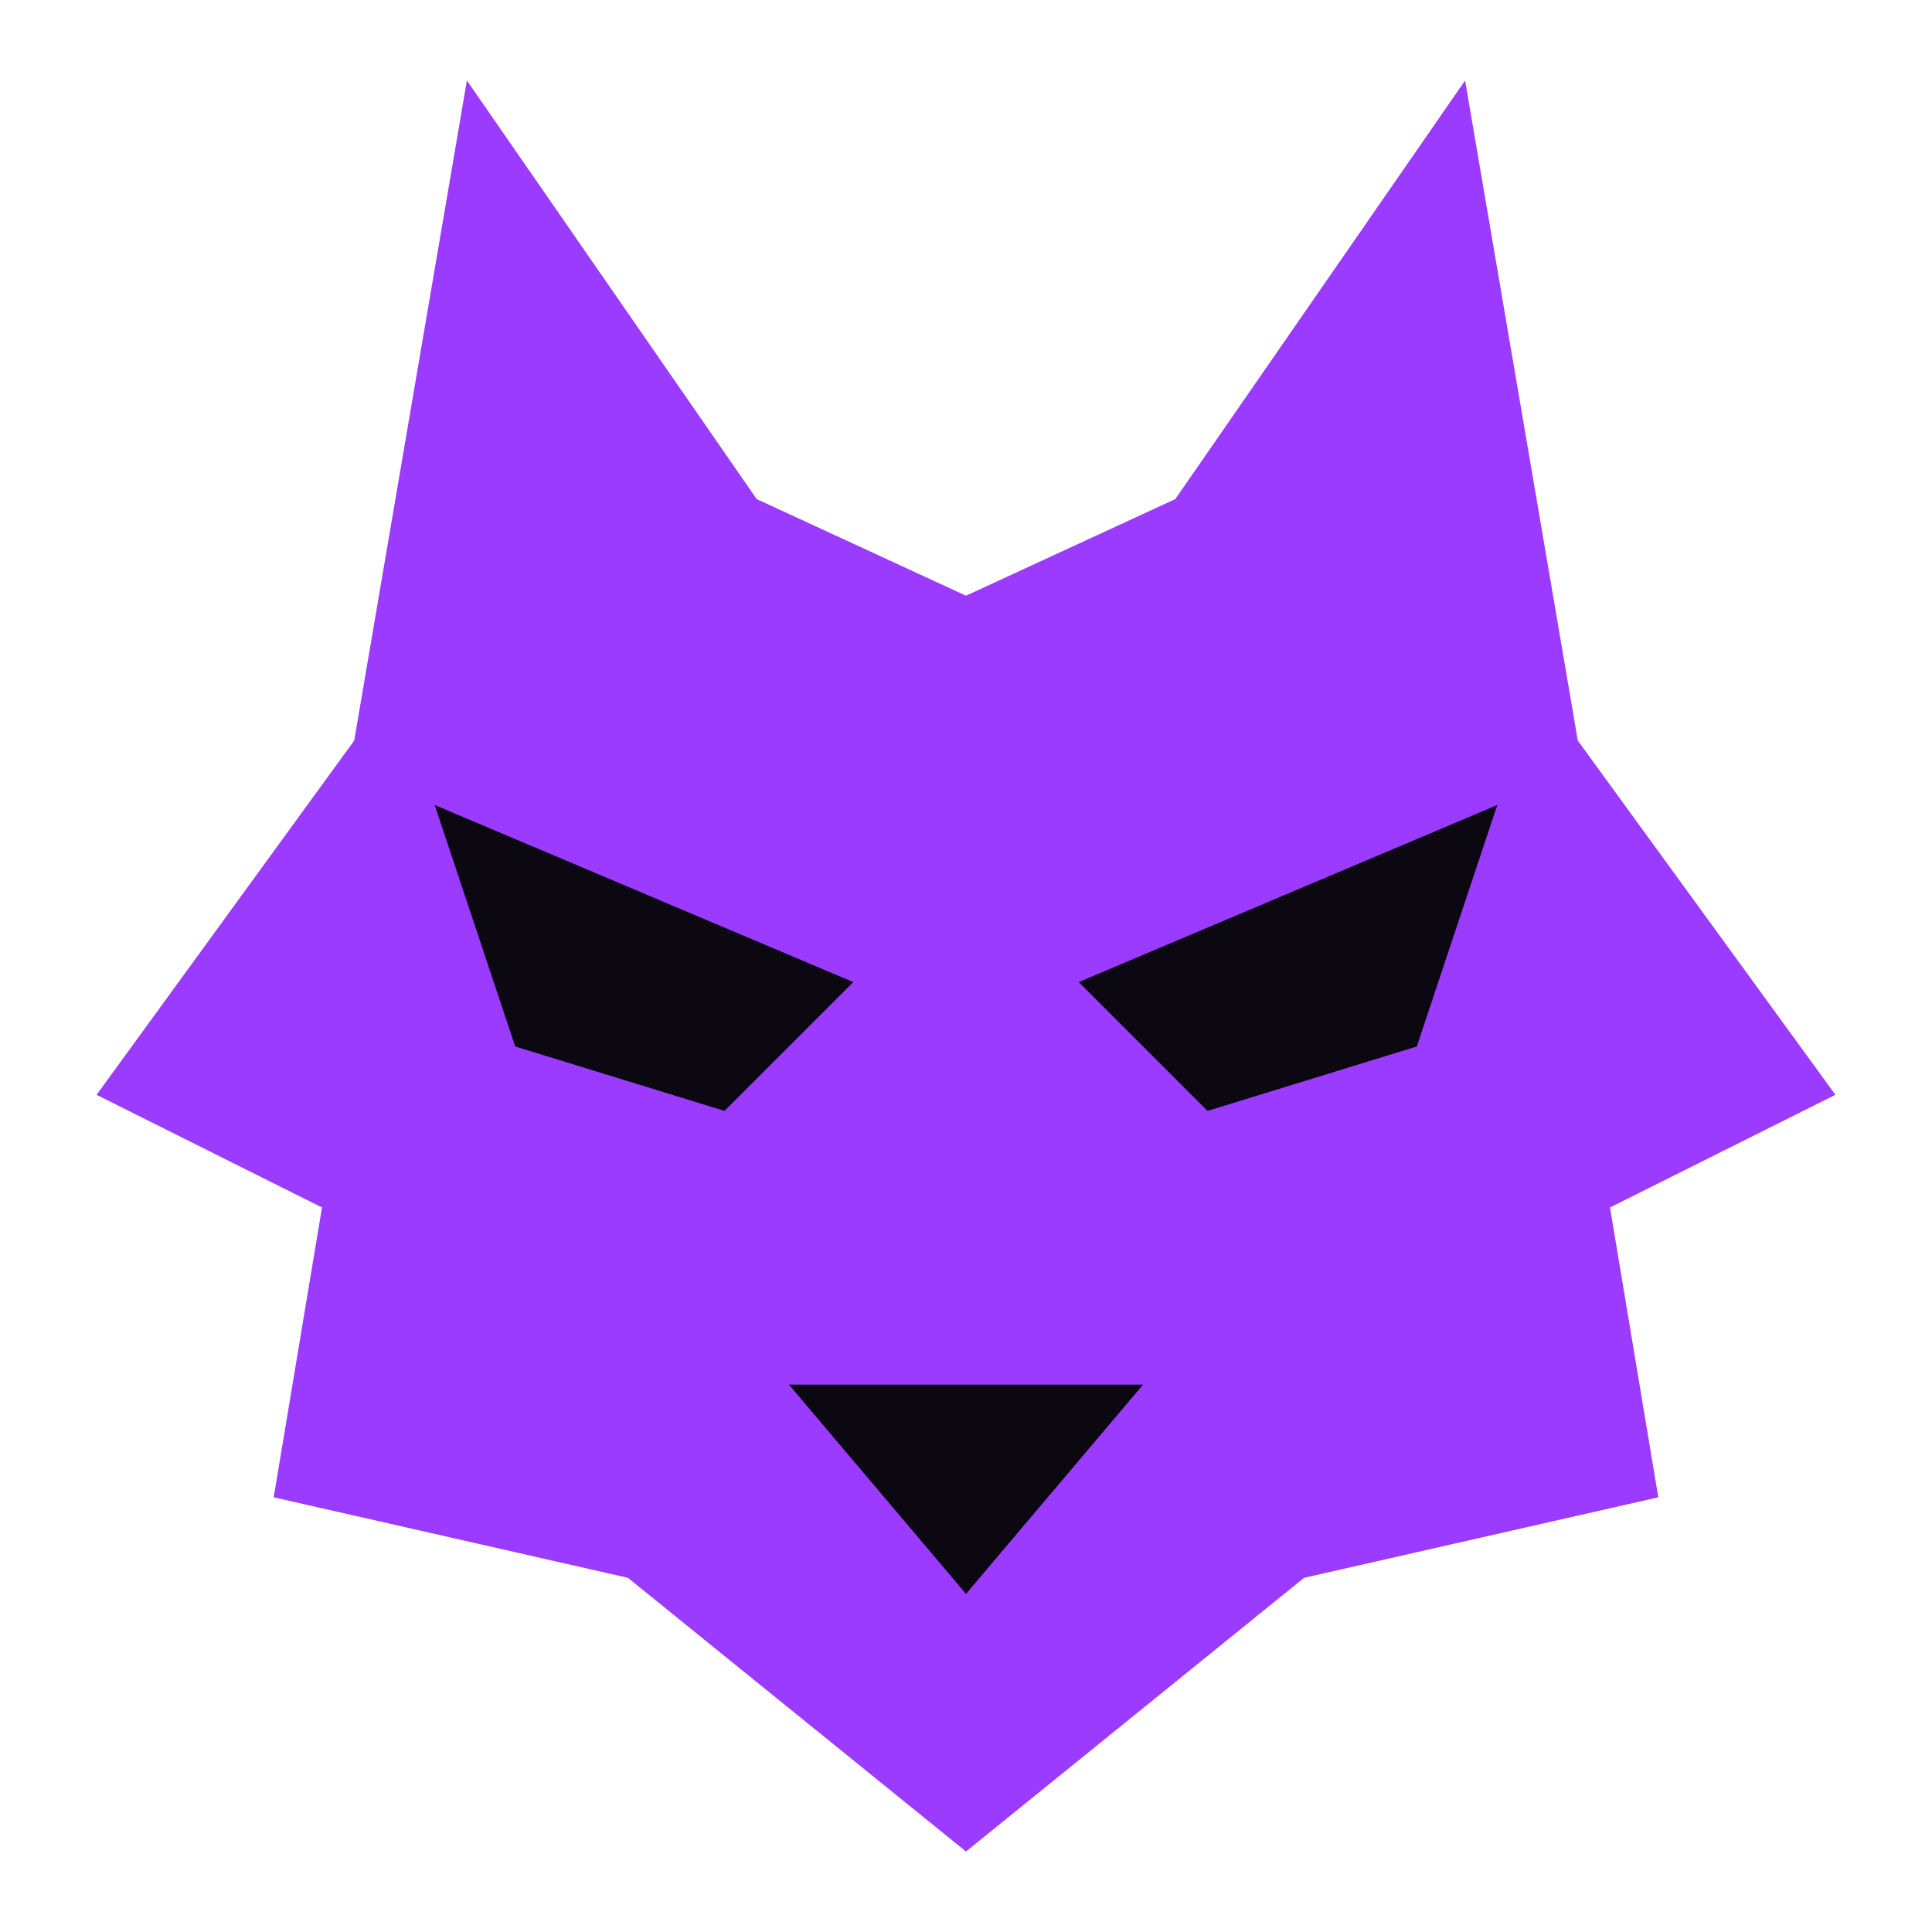
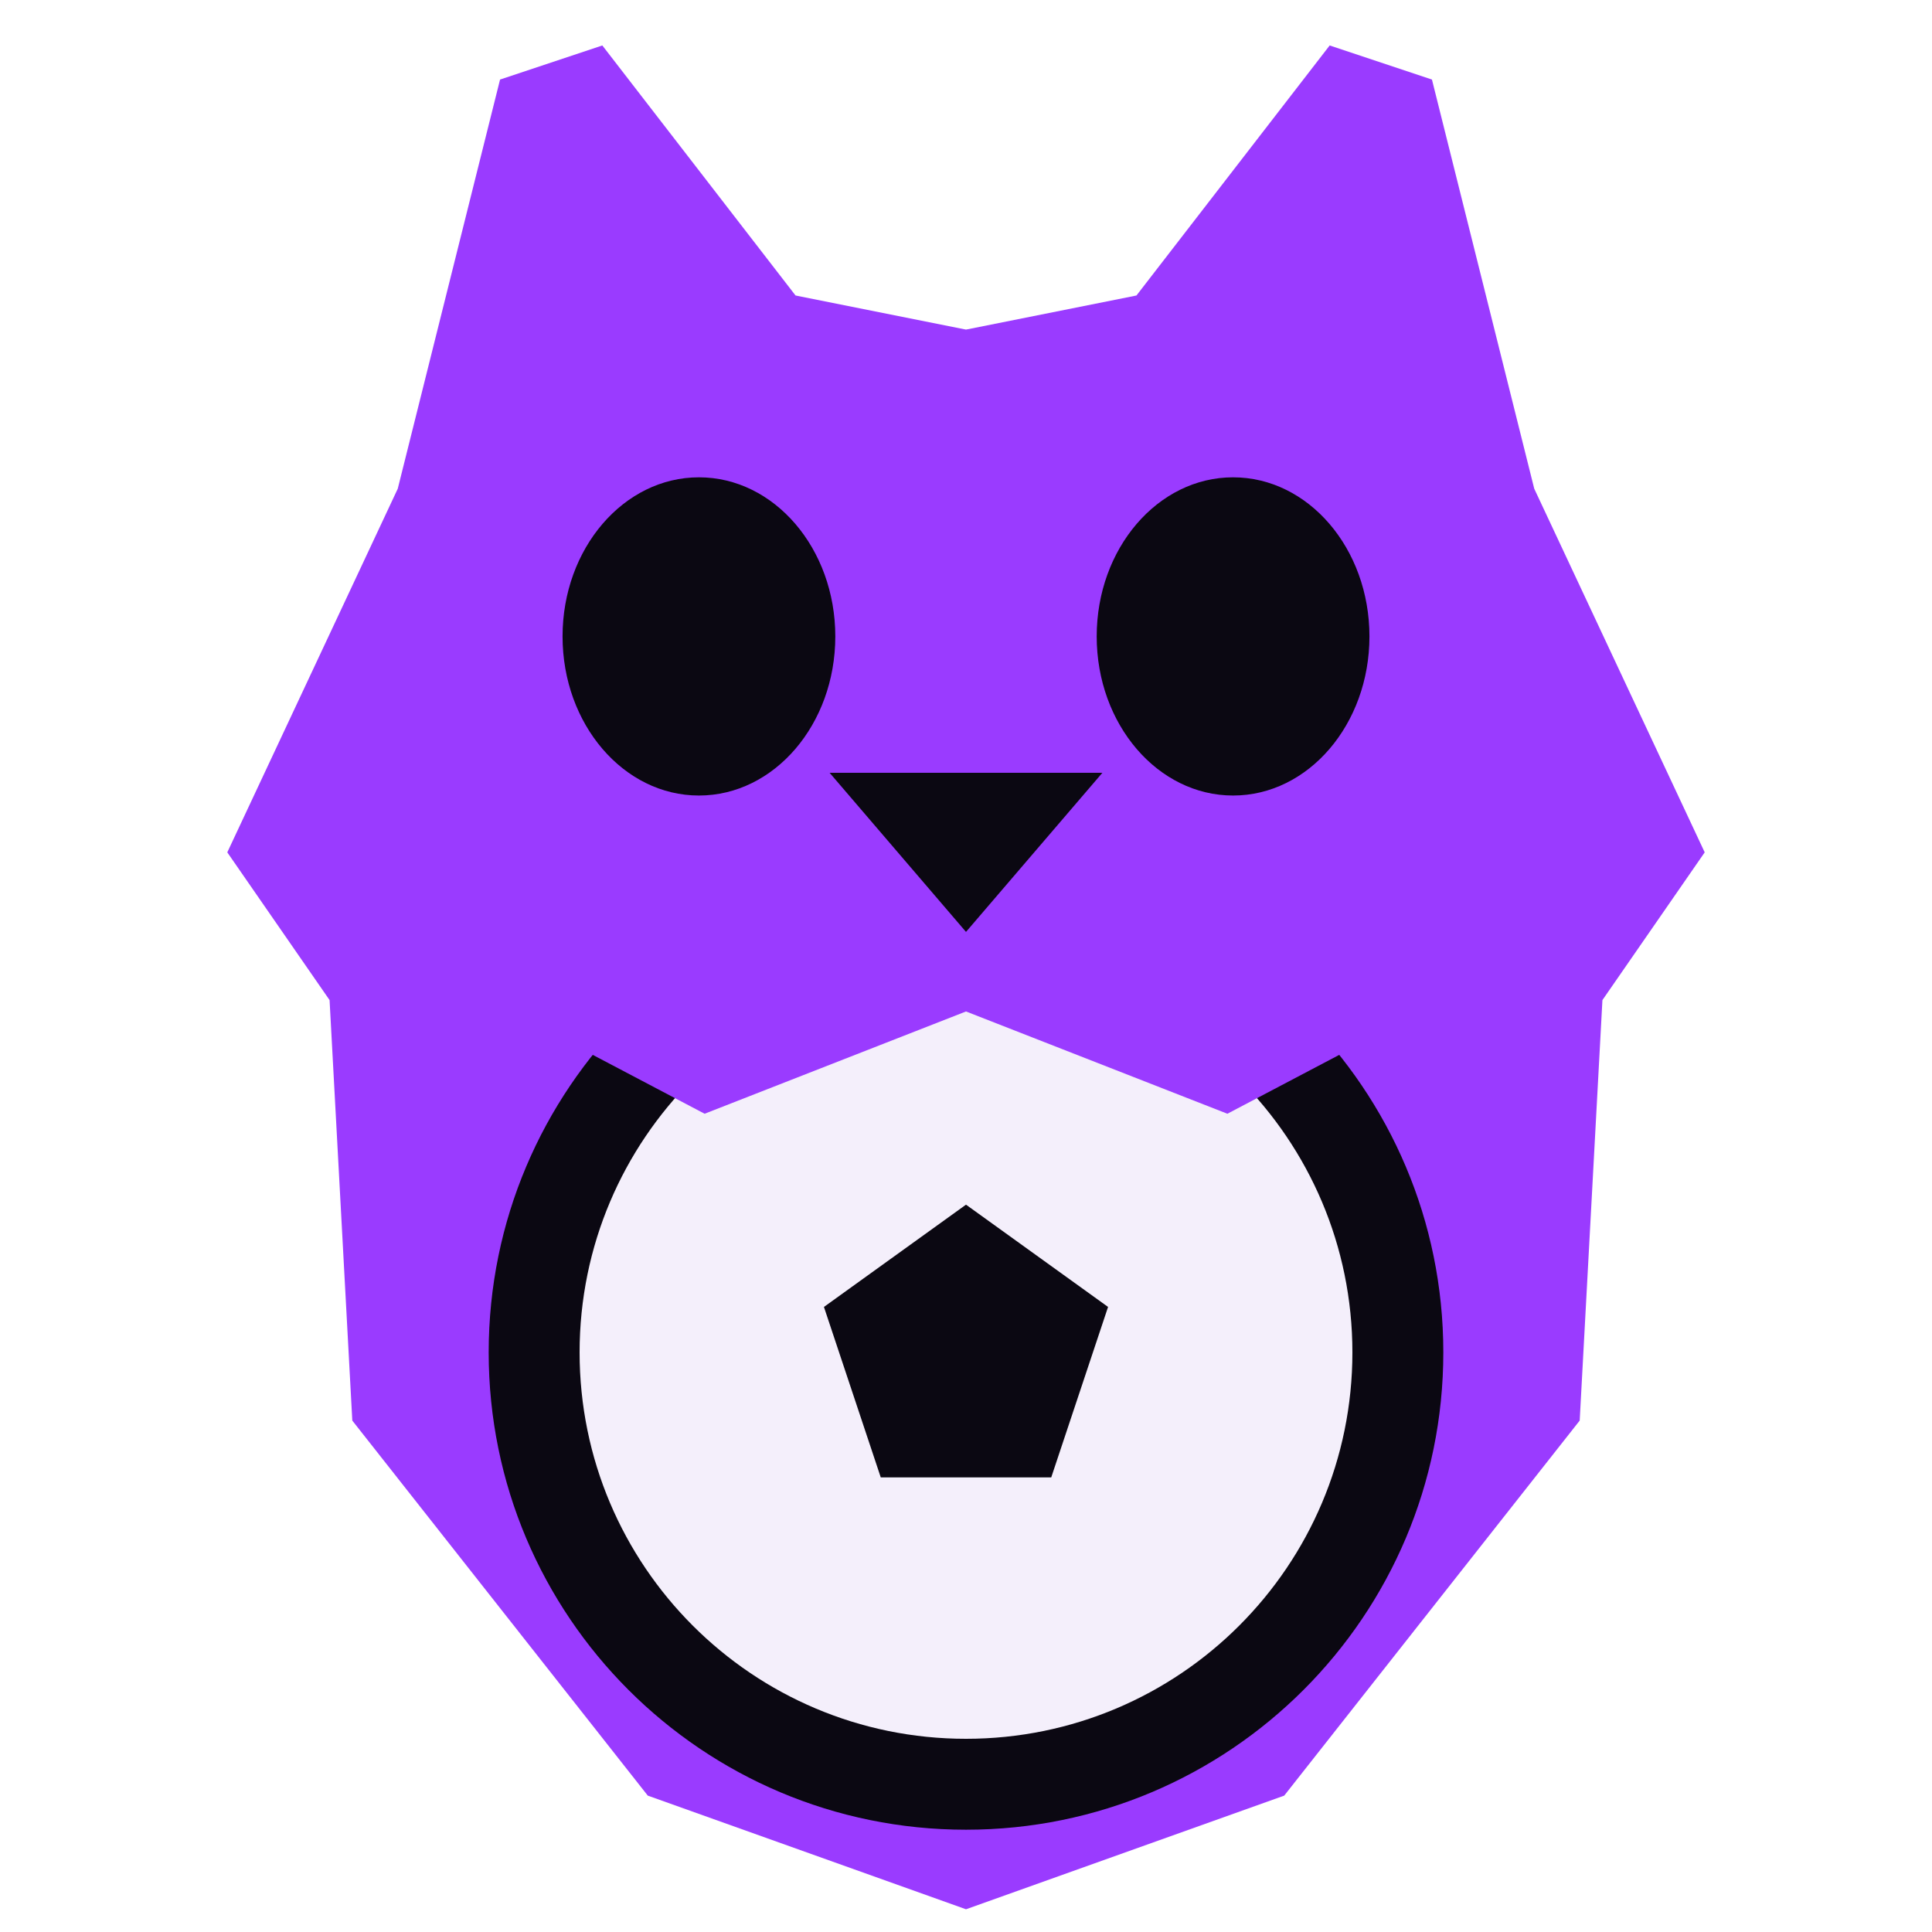
- <svg xmlns="http://www.w3.org/2000/svg" viewBox="0 0 240 240">
-   <path d="M120 74L146 62L182 10L196 92L228 136L200 150L206 186L162 196L120 230L78 196L34 186L40 150L12 136L44 92L58 10L94 62Z" fill="#9A3BFF" />
-   <path d="M134 122L186 100L176 130L150 138Z" fill="#0B0812" />
-   <path d="M106 122L54 100L64 130L90 138Z" fill="#0B0812" />
-   <path d="M98 172H142L120 198Z" fill="#0B0812" />
+ <svg xmlns="http://www.w3.org/2000/svg" viewBox="-20 0 340 340">
+   <path d="M150 58L180 52L214 8L232 14L250 86L280 150L262 176L258 250L206 316L150 336L94 316L42 250L38 176L20 150L50 86L68 14L86 8L120 52Z" fill="#9A3BFF" />
+   <circle cx="150" cy="238" r="84" fill="#0B0812" />
+   <circle cx="150" cy="238" r="68" fill="#F4EFFB" />
+   <path d="M150 212L175 230L165 260H135L125 230Z" fill="#0B0812" />
+   <path d="M66 140H234V176L196 196L150 178L104 196L66 176Z" fill="#9A3BFF" />
+   <ellipse cx="197" cy="112" rx="24" ry="28" fill="#0B0812" />
+   <ellipse cx="103" cy="112" rx="24" ry="28" fill="#0B0812" />
+   <path d="M126 136H174L150 164Z" fill="#0B0812" />
</svg>
